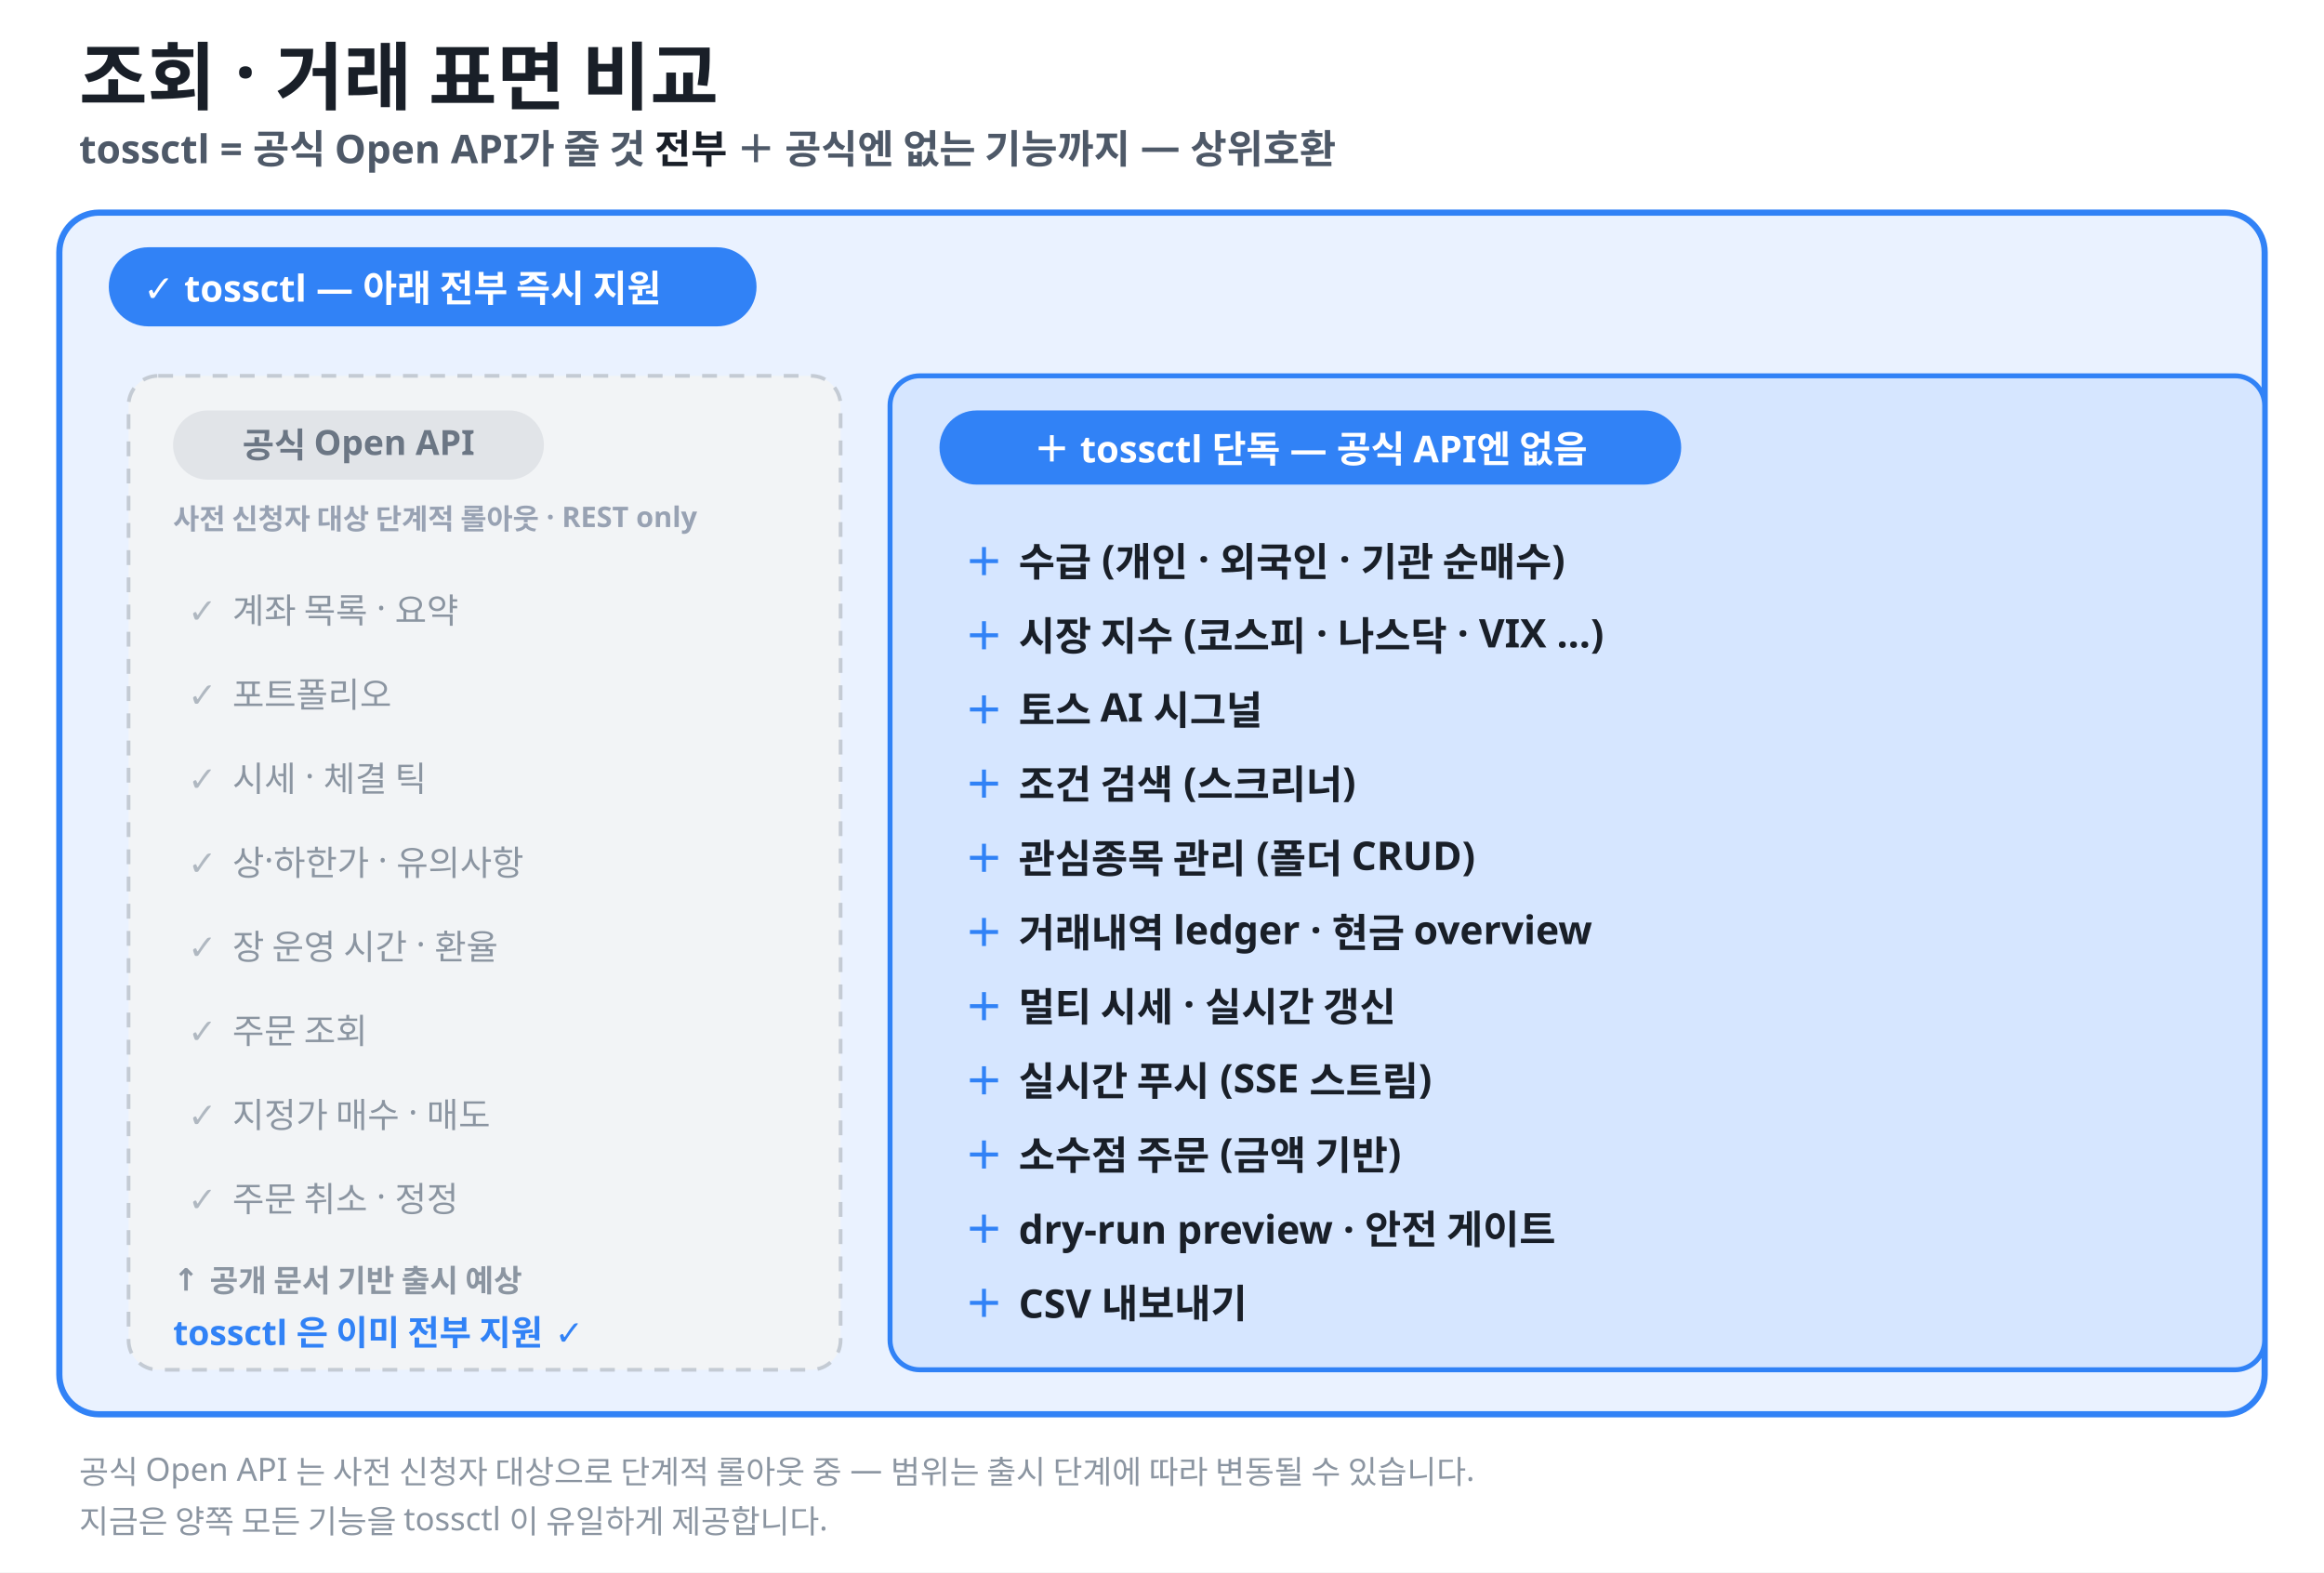
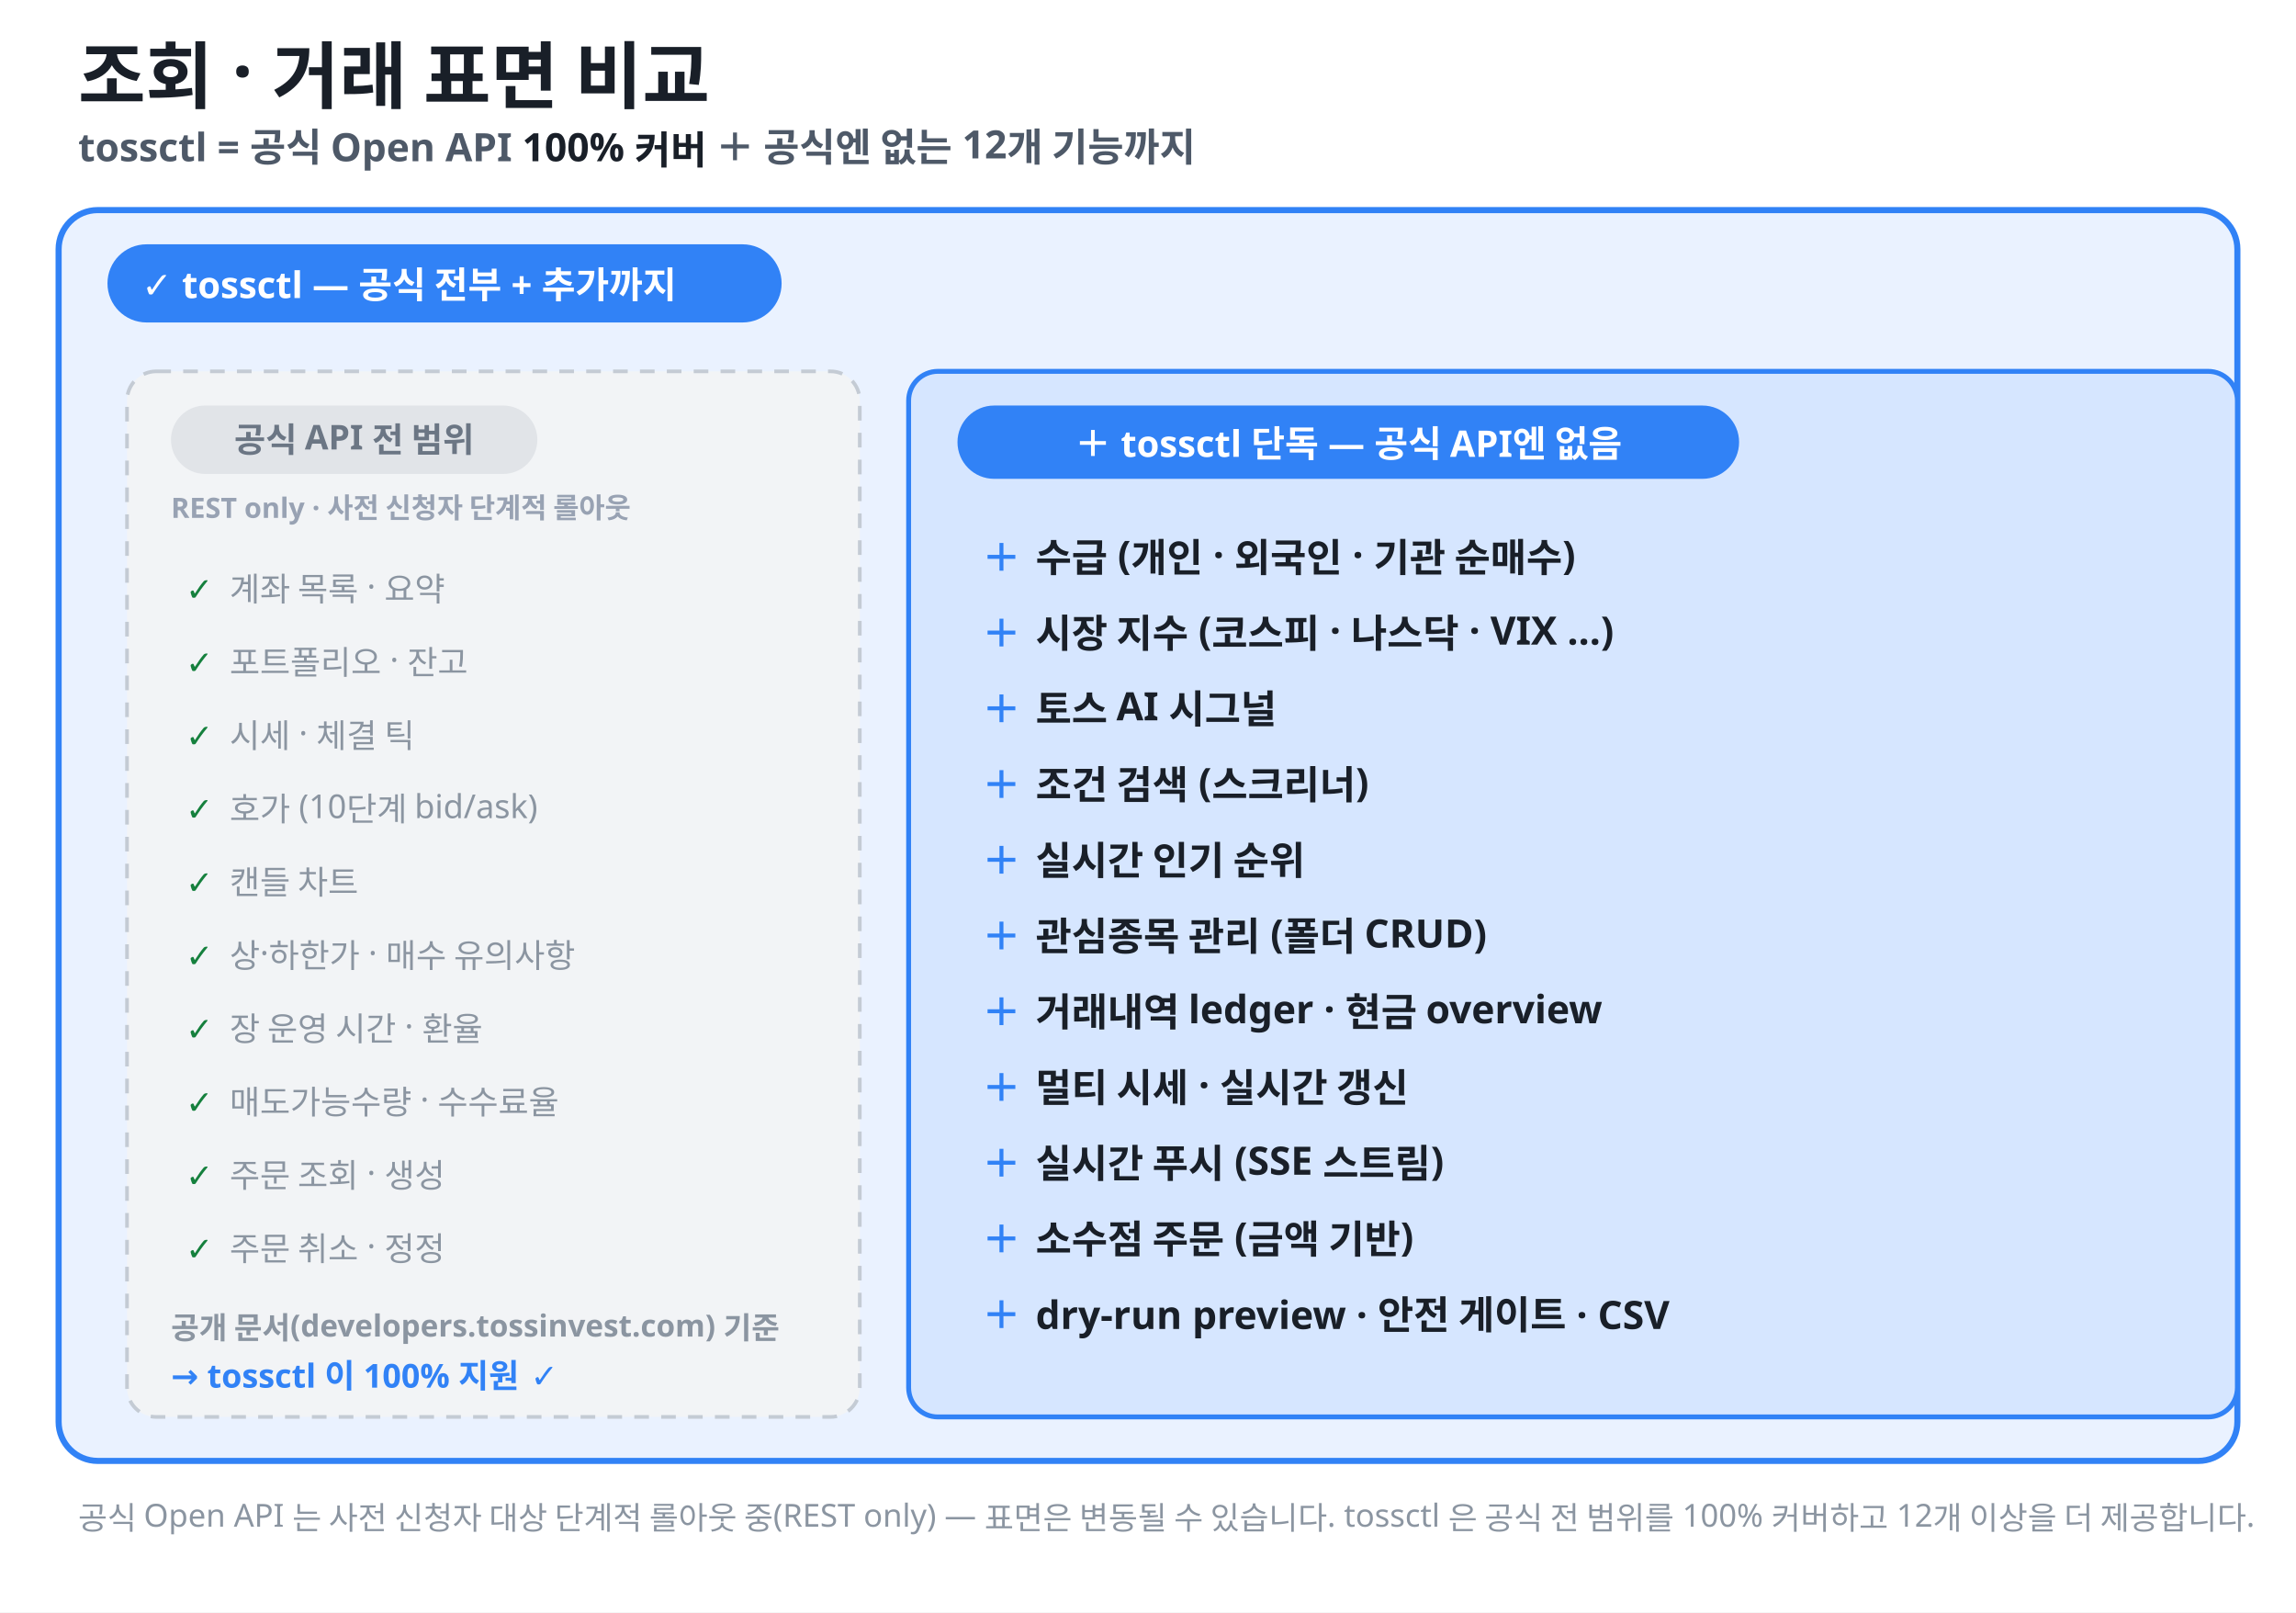
- <svg xmlns="http://www.w3.org/2000/svg" width="940" height="636" viewBox="0 0 940 636" font-family="'Pretendard','Apple SD Gothic Neo','Malgun Gothic','Noto Sans KR','Segoe UI',sans-serif">
+ <svg xmlns="http://www.w3.org/2000/svg" width="940" height="660" viewBox="0 0 940 660" font-family="'Pretendard','Apple SD Gothic Neo','Malgun Gothic','Noto Sans KR','Segoe UI',sans-serif">
  <defs>
    <style>
      .title { font-size: 30px; font-weight: 800; fill: #191F28; }
      .subtitle { font-size: 16px; font-weight: 600; fill: #4E5968; }
      .legend { font-size: 12.5px; font-weight: 600; fill: #8B95A1; }
-       .legend-hl { font-size: 14px; font-weight: 800; fill: #3182F6; }
+       .legend-hl { font-size: 13.5px; font-weight: 800; fill: #3182F6; }
      .pill-strong { font-size: 15px; font-weight: 700; }
      .pill-muted { font-size: 14px; font-weight: 700; fill: #6B7684; }
      .note-muted { font-size: 11.5px; font-weight: 600; fill: #98A2B3; }
-       .item-muted { font-size: 14px; fill: #8B95A1; }
+       .item-muted { font-size: 13.5px; fill: #8B95A1; }
      .item-strong { font-size: 16px; font-weight: 600; fill: #191F28; }
      .foot { font-size: 13px; fill: #8B95A1; }
-       .check { font-size: 14px; fill: #B0B8C1; font-weight: 800; }
+       .check { font-size: 13.5px; fill: #15803D; font-weight: 800; }
      .plus { font-size: 16px; fill: #3182F6; font-weight: 800; }
    </style>
  </defs>
-   <rect width="940" height="636" fill="#FFFFFF" />
+   <rect width="940" height="660" fill="#FFFFFF" />
  <text x="32" y="42" class="title">조회 · 거래 표면 비교</text>
-   <text x="32" y="66" class="subtitle">tossctl = 공식 Open API가 줄 것 <tspan font-weight="800" fill="#191F28">전부</tspan> ＋ 공식엔 없는 기능까지 — 상위호환</text>
-   <rect x="24" y="86" width="892" height="486" rx="16" fill="#EAF2FF" stroke="#3182F6" stroke-width="2.5" />
-   <rect x="44" y="100" width="262" height="32" rx="16" fill="#3182F6" />
-   <text x="58" y="122" class="pill-strong" fill="#FFFFFF">✓ tossctl — 아래 전부 즉시 지원</text>
-   <rect x="52" y="152" width="288" height="402" rx="12" fill="#F2F4F6" stroke="#C4CBD4" stroke-width="1.5" stroke-dasharray="6 5" />
+   <text x="32" y="66" class="subtitle">tossctl = 공식 Open API <tspan font-weight="800" fill="#191F28">100% 커버</tspan> ＋ 공식엔 없는 12개 기능까지</text>
+   <rect x="24" y="86" width="892" height="512" rx="16" fill="#EAF2FF" stroke="#3182F6" stroke-width="2.5" />
+   <rect x="44" y="100" width="276" height="32" rx="16" fill="#3182F6" />
+   <text x="58" y="122" class="pill-strong" fill="#FFFFFF">✓ tossctl — 공식 전부 + 추가까지</text>
+   <rect x="52" y="152" width="300" height="428" rx="12" fill="#F2F4F6" stroke="#C4CBD4" stroke-width="1.5" stroke-dasharray="6 5" />
  <rect x="70" y="166" width="150" height="28" rx="14" fill="#E1E4E8" />
-   <text x="145" y="185" text-anchor="middle" class="pill-muted">공식 Open API</text>
-   <text x="70" y="214" class="note-muted">사전 신청자 대상 단계적 롤아웃 · REST only</text>
-   <text x="76" y="252" class="check">✓</text>
-   <text x="94" y="252" class="item-muted">계좌 목록 · 요약</text>
-   <text x="76" y="286" class="check">✓</text>
-   <text x="94" y="286" class="item-muted">포트폴리오</text>
-   <text x="76" y="320" class="check">✓</text>
-   <text x="94" y="320" class="item-muted">시세 · 체결 틱</text>
-   <text x="76" y="354" class="check">✓</text>
-   <text x="94" y="354" class="item-muted">상·하한가 · 유의사항</text>
-   <text x="76" y="388" class="check">✓</text>
-   <text x="94" y="388" class="item-muted">장 운영 시간 · 환율</text>
-   <text x="76" y="422" class="check">✓</text>
-   <text x="94" y="422" class="item-muted">주문 조회</text>
+   <text x="145" y="185" text-anchor="middle" class="pill-muted">공식 API 전 범위</text>
+   <text x="70" y="212" class="note-muted">REST only · 사전 신청자 단계적 롤아웃</text>
+   <text x="76" y="246" class="check">✓</text>
+   <text x="94" y="246" class="item-muted">계좌 목록 · 요약</text>
+   <text x="76" y="276" class="check">✓</text>
+   <text x="94" y="276" class="item-muted">포트폴리오 · 잔고</text>
+   <text x="76" y="306" class="check">✓</text>
+   <text x="94" y="306" class="item-muted">시세 · 체결 틱</text>
+   <text x="76" y="336" class="check">✓</text>
+   <text x="94" y="336" class="item-muted">호가 (10단계 bid/ask)</text>
+   <text x="76" y="366" class="check">✓</text>
+   <text x="94" y="366" class="item-muted">캔들 차트</text>
+   <text x="76" y="396" class="check">✓</text>
+   <text x="94" y="396" class="item-muted">상·하한가 · 매수 유의사항</text>
+   <text x="76" y="426" class="check">✓</text>
+   <text x="94" y="426" class="item-muted">장 운영 시간 · 환율</text>
  <text x="76" y="456" class="check">✓</text>
-   <text x="94" y="456" class="item-muted">지정가 매수 · 매도</text>
-   <text x="76" y="490" class="check">✓</text>
-   <text x="94" y="490" class="item-muted">주문 취소 · 정정</text>
-   <text x="70" y="522" class="legend">↑ 공개 문서 기반 출시 예상</text>
-   <text x="70" y="544" class="legend-hl">tossctl 은 이미 전부 지원 ✓</text>
-   <rect x="360" y="152" width="556" height="402" rx="12" fill="#D6E6FF" stroke="#3182F6" stroke-width="2" />
-   <rect x="380" y="166" width="300" height="30" rx="15" fill="#3182F6" />
-   <text x="530" y="187" text-anchor="middle" class="pill-strong" fill="#FFFFFF">＋ tossctl 단독 — 공식 API엔 없음</text>
-   <text x="390" y="233" class="plus">＋</text>
-   <text x="412" y="233" class="item-strong">수급 (개인 · 외국인 · 기관 순매수)</text>
-   <text x="390" y="263" class="plus">＋</text>
-   <text x="412" y="263" class="item-strong">시장 지수 (코스피 · 나스닥 · VIX …)</text>
-   <text x="390" y="293" class="plus">＋</text>
-   <text x="412" y="293" class="item-strong">토스 AI 시그널</text>
-   <text x="390" y="323" class="plus">＋</text>
-   <text x="412" y="323" class="item-strong">조건 검색 (스크리너)</text>
-   <text x="390" y="353" class="plus">＋</text>
-   <text x="412" y="353" class="item-strong">관심종목 관리 (폴더 CRUD)</text>
-   <text x="390" y="383" class="plus">＋</text>
-   <text x="412" y="383" class="item-strong">거래내역 ledger · 현금 overview</text>
-   <text x="390" y="413" class="plus">＋</text>
-   <text x="412" y="413" class="item-strong">멀티 시세 · 실시간 갱신</text>
-   <text x="390" y="443" class="plus">＋</text>
-   <text x="412" y="443" class="item-strong">실시간 푸시 (SSE 스트림)</text>
-   <text x="390" y="473" class="plus">＋</text>
-   <text x="412" y="473" class="item-strong">소수점 주문 (금액 기반)</text>
-   <text x="390" y="503" class="plus">＋</text>
-   <text x="412" y="503" class="item-strong">dry-run preview · 안전 게이트</text>
-   <text x="390" y="533" class="plus">＋</text>
-   <text x="412" y="533" class="item-strong">CSV 내보내기</text>
-   <text x="32" y="600" class="foot">공식 Open API 는 사전 신청자 대상으로 단계적 롤아웃 중 — 범위는 출시 단계에 따라 변동될 수 있습니다.</text>
-   <text x="32" y="620" class="foot">지금은 양쪽 모든 기능을 tossctl 이 유일하게 제공합니다.</text>
+   <text x="94" y="456" class="item-muted">매도가능수량 · 수수료율</text>
+   <text x="76" y="486" class="check">✓</text>
+   <text x="94" y="486" class="item-muted">주문 조회 · 생성</text>
+   <text x="76" y="516" class="check">✓</text>
+   <text x="94" y="516" class="item-muted">주문 취소 · 정정</text>
+   <text x="70" y="548" class="legend">공개 문서(developers.tossinvest.com) 기준</text>
+   <text x="70" y="568" class="legend-hl">→ tossctl 이 100% 지원 ✓</text>
+   <rect x="372" y="152" width="544" height="428" rx="12" fill="#D6E6FF" stroke="#3182F6" stroke-width="2" />
+   <rect x="392" y="166" width="320" height="30" rx="15" fill="#3182F6" />
+   <text x="552" y="187" text-anchor="middle" class="pill-strong" fill="#FFFFFF">＋ tossctl 단독 — 공식 API엔 없음</text>
+   <text x="402" y="234" class="plus">＋</text>
+   <text x="424" y="234" class="item-strong">수급 (개인 · 외국인 · 기관 순매수)</text>
+   <text x="402" y="265" class="plus">＋</text>
+   <text x="424" y="265" class="item-strong">시장 지수 (코스피 · 나스닥 · VIX …)</text>
+   <text x="402" y="296" class="plus">＋</text>
+   <text x="424" y="296" class="item-strong">토스 AI 시그널</text>
+   <text x="402" y="327" class="plus">＋</text>
+   <text x="424" y="327" class="item-strong">조건 검색 (스크리너)</text>
+   <text x="402" y="358" class="plus">＋</text>
+   <text x="424" y="358" class="item-strong">실시간 인기 순위</text>
+   <text x="402" y="389" class="plus">＋</text>
+   <text x="424" y="389" class="item-strong">관심종목 관리 (폴더 CRUD)</text>
+   <text x="402" y="420" class="plus">＋</text>
+   <text x="424" y="420" class="item-strong">거래내역 ledger · 현금 overview</text>
+   <text x="402" y="451" class="plus">＋</text>
+   <text x="424" y="451" class="item-strong">멀티 시세 · 실시간 갱신</text>
+   <text x="402" y="482" class="plus">＋</text>
+   <text x="424" y="482" class="item-strong">실시간 푸시 (SSE 스트림)</text>
+   <text x="402" y="513" class="plus">＋</text>
+   <text x="424" y="513" class="item-strong">소수점 주문 (금액 기반)</text>
+   <text x="402" y="544" class="plus">＋</text>
+   <text x="424" y="544" class="item-strong">dry-run preview · 안전 게이트 · CSV</text>
+   <text x="32" y="626" class="foot">공식 Open API 는 사전 신청자 대상 단계적 롤아웃 중(REST only) — 표면은 변동될 수 있습니다. tossctl 은 공식 전 범위를 100% 커버하고 12개 이상을 더 제공합니다.</text>
</svg>
